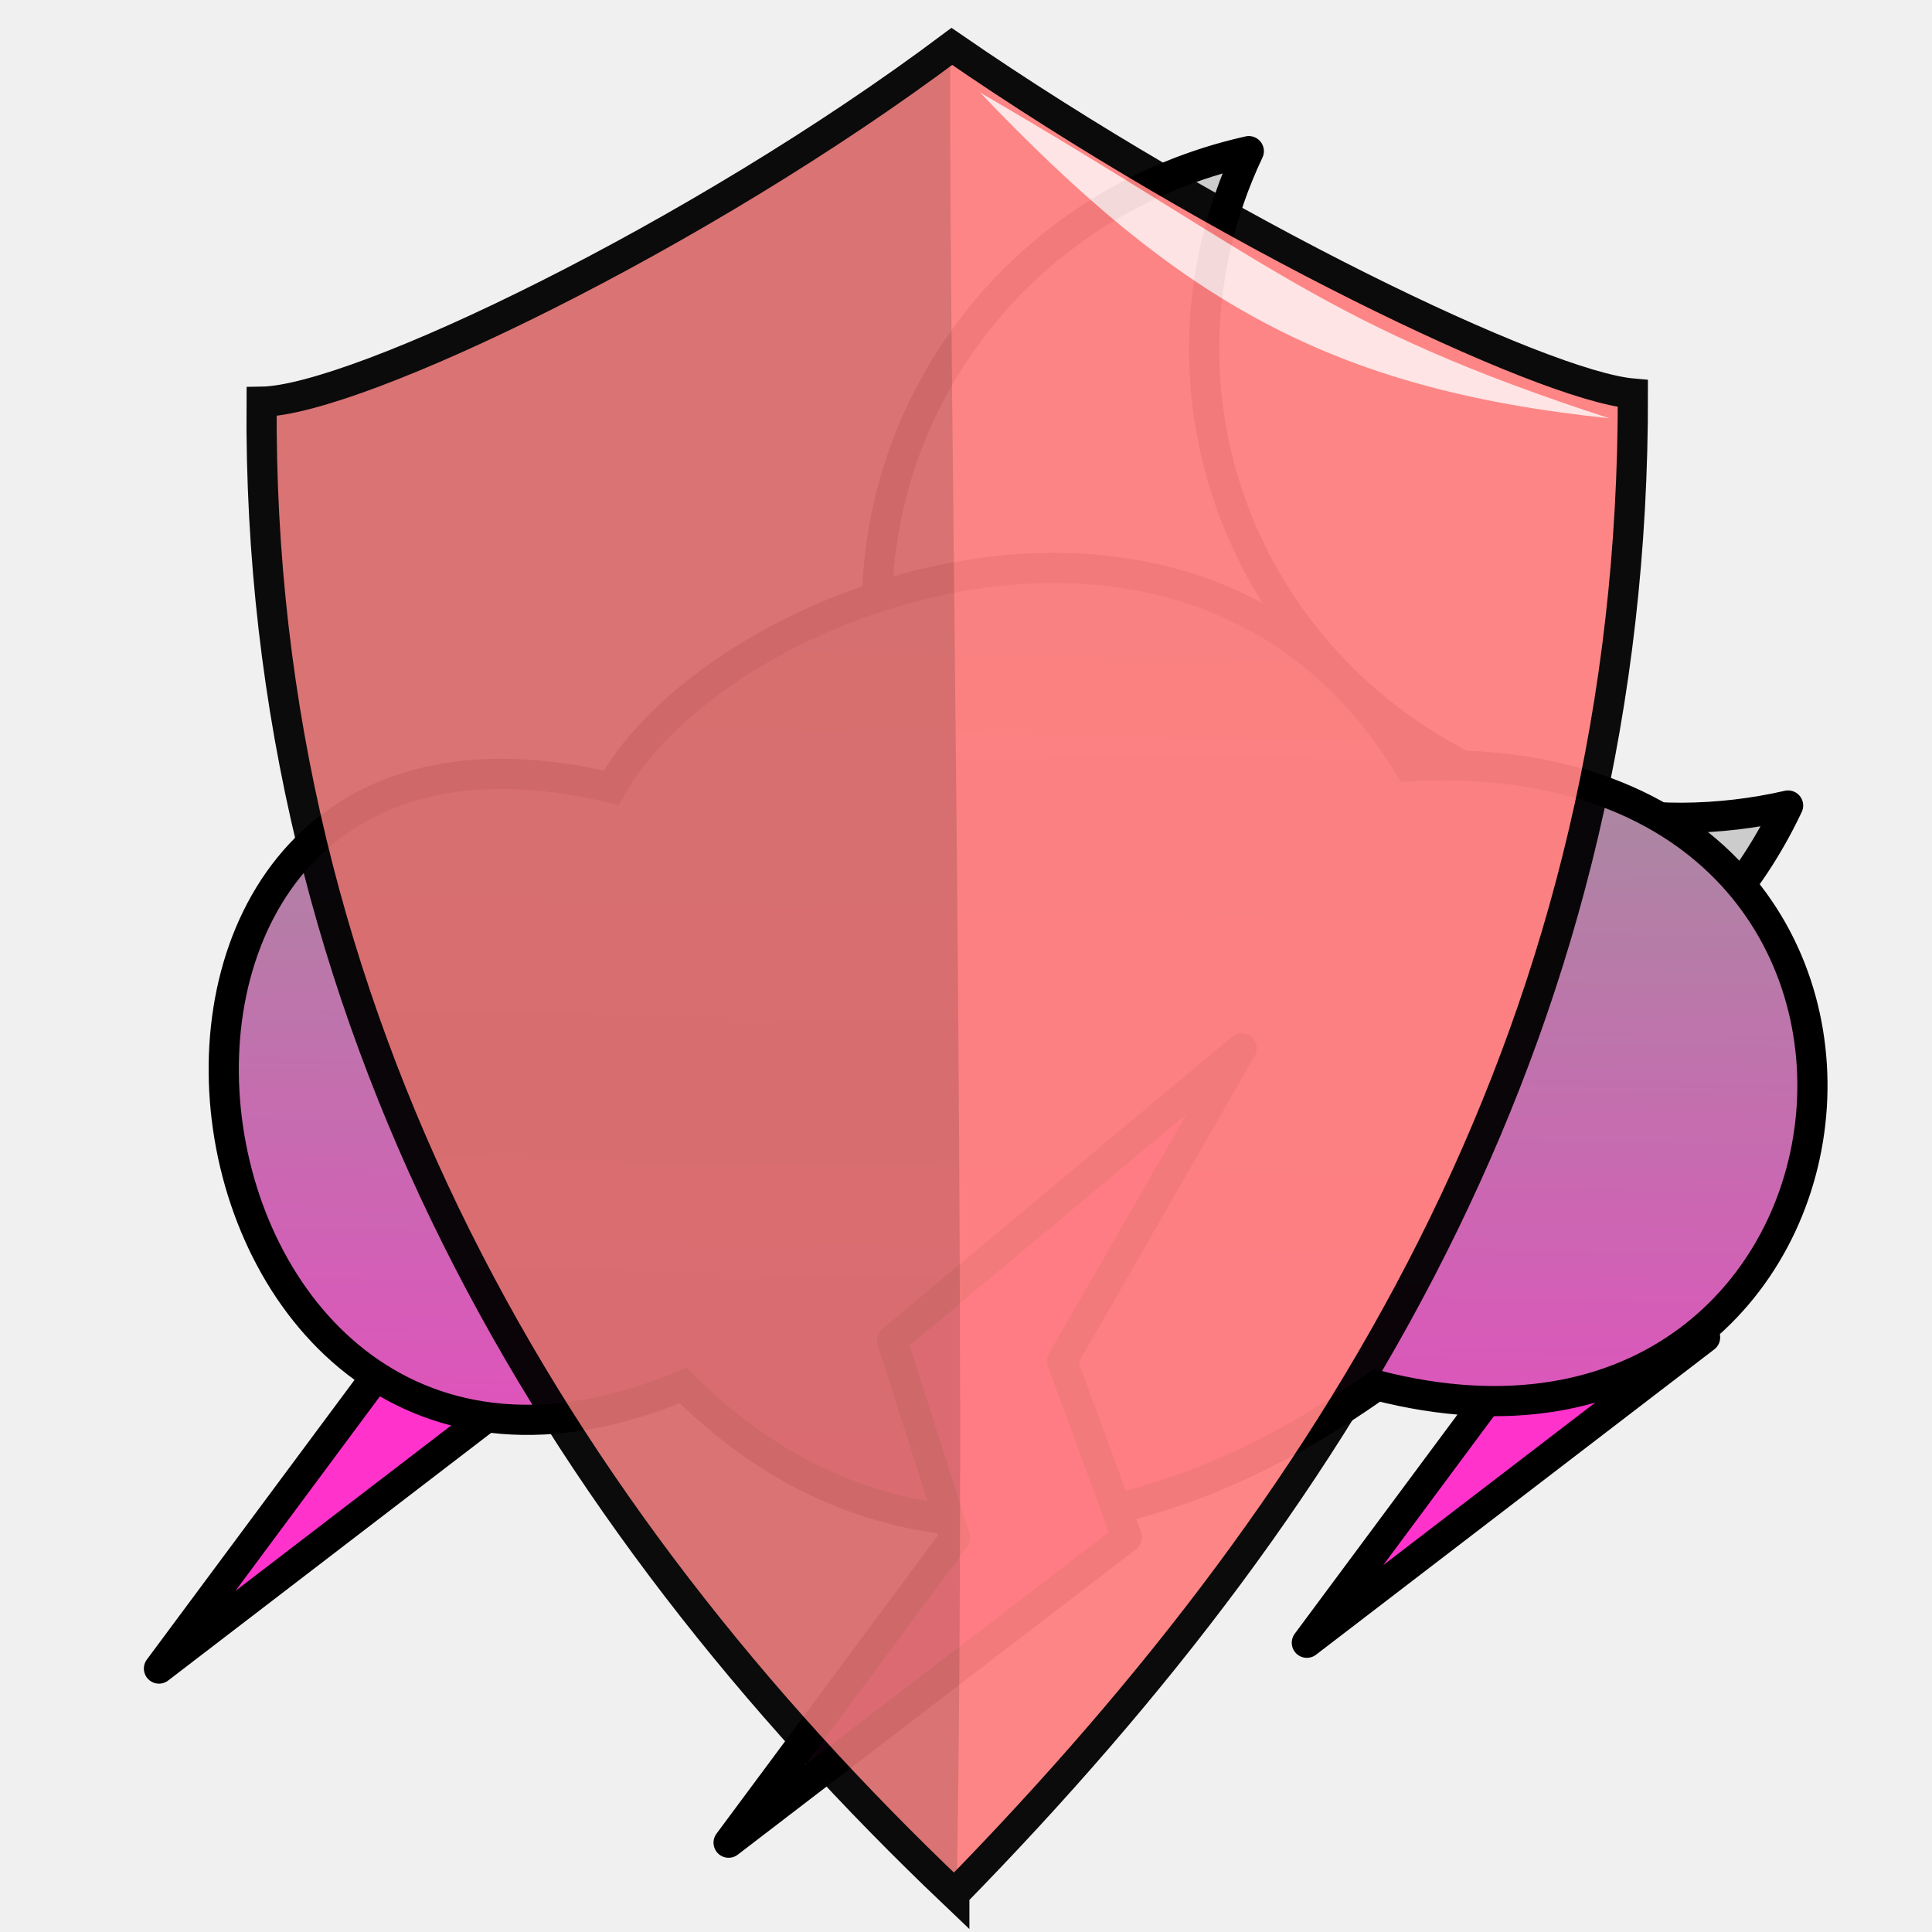
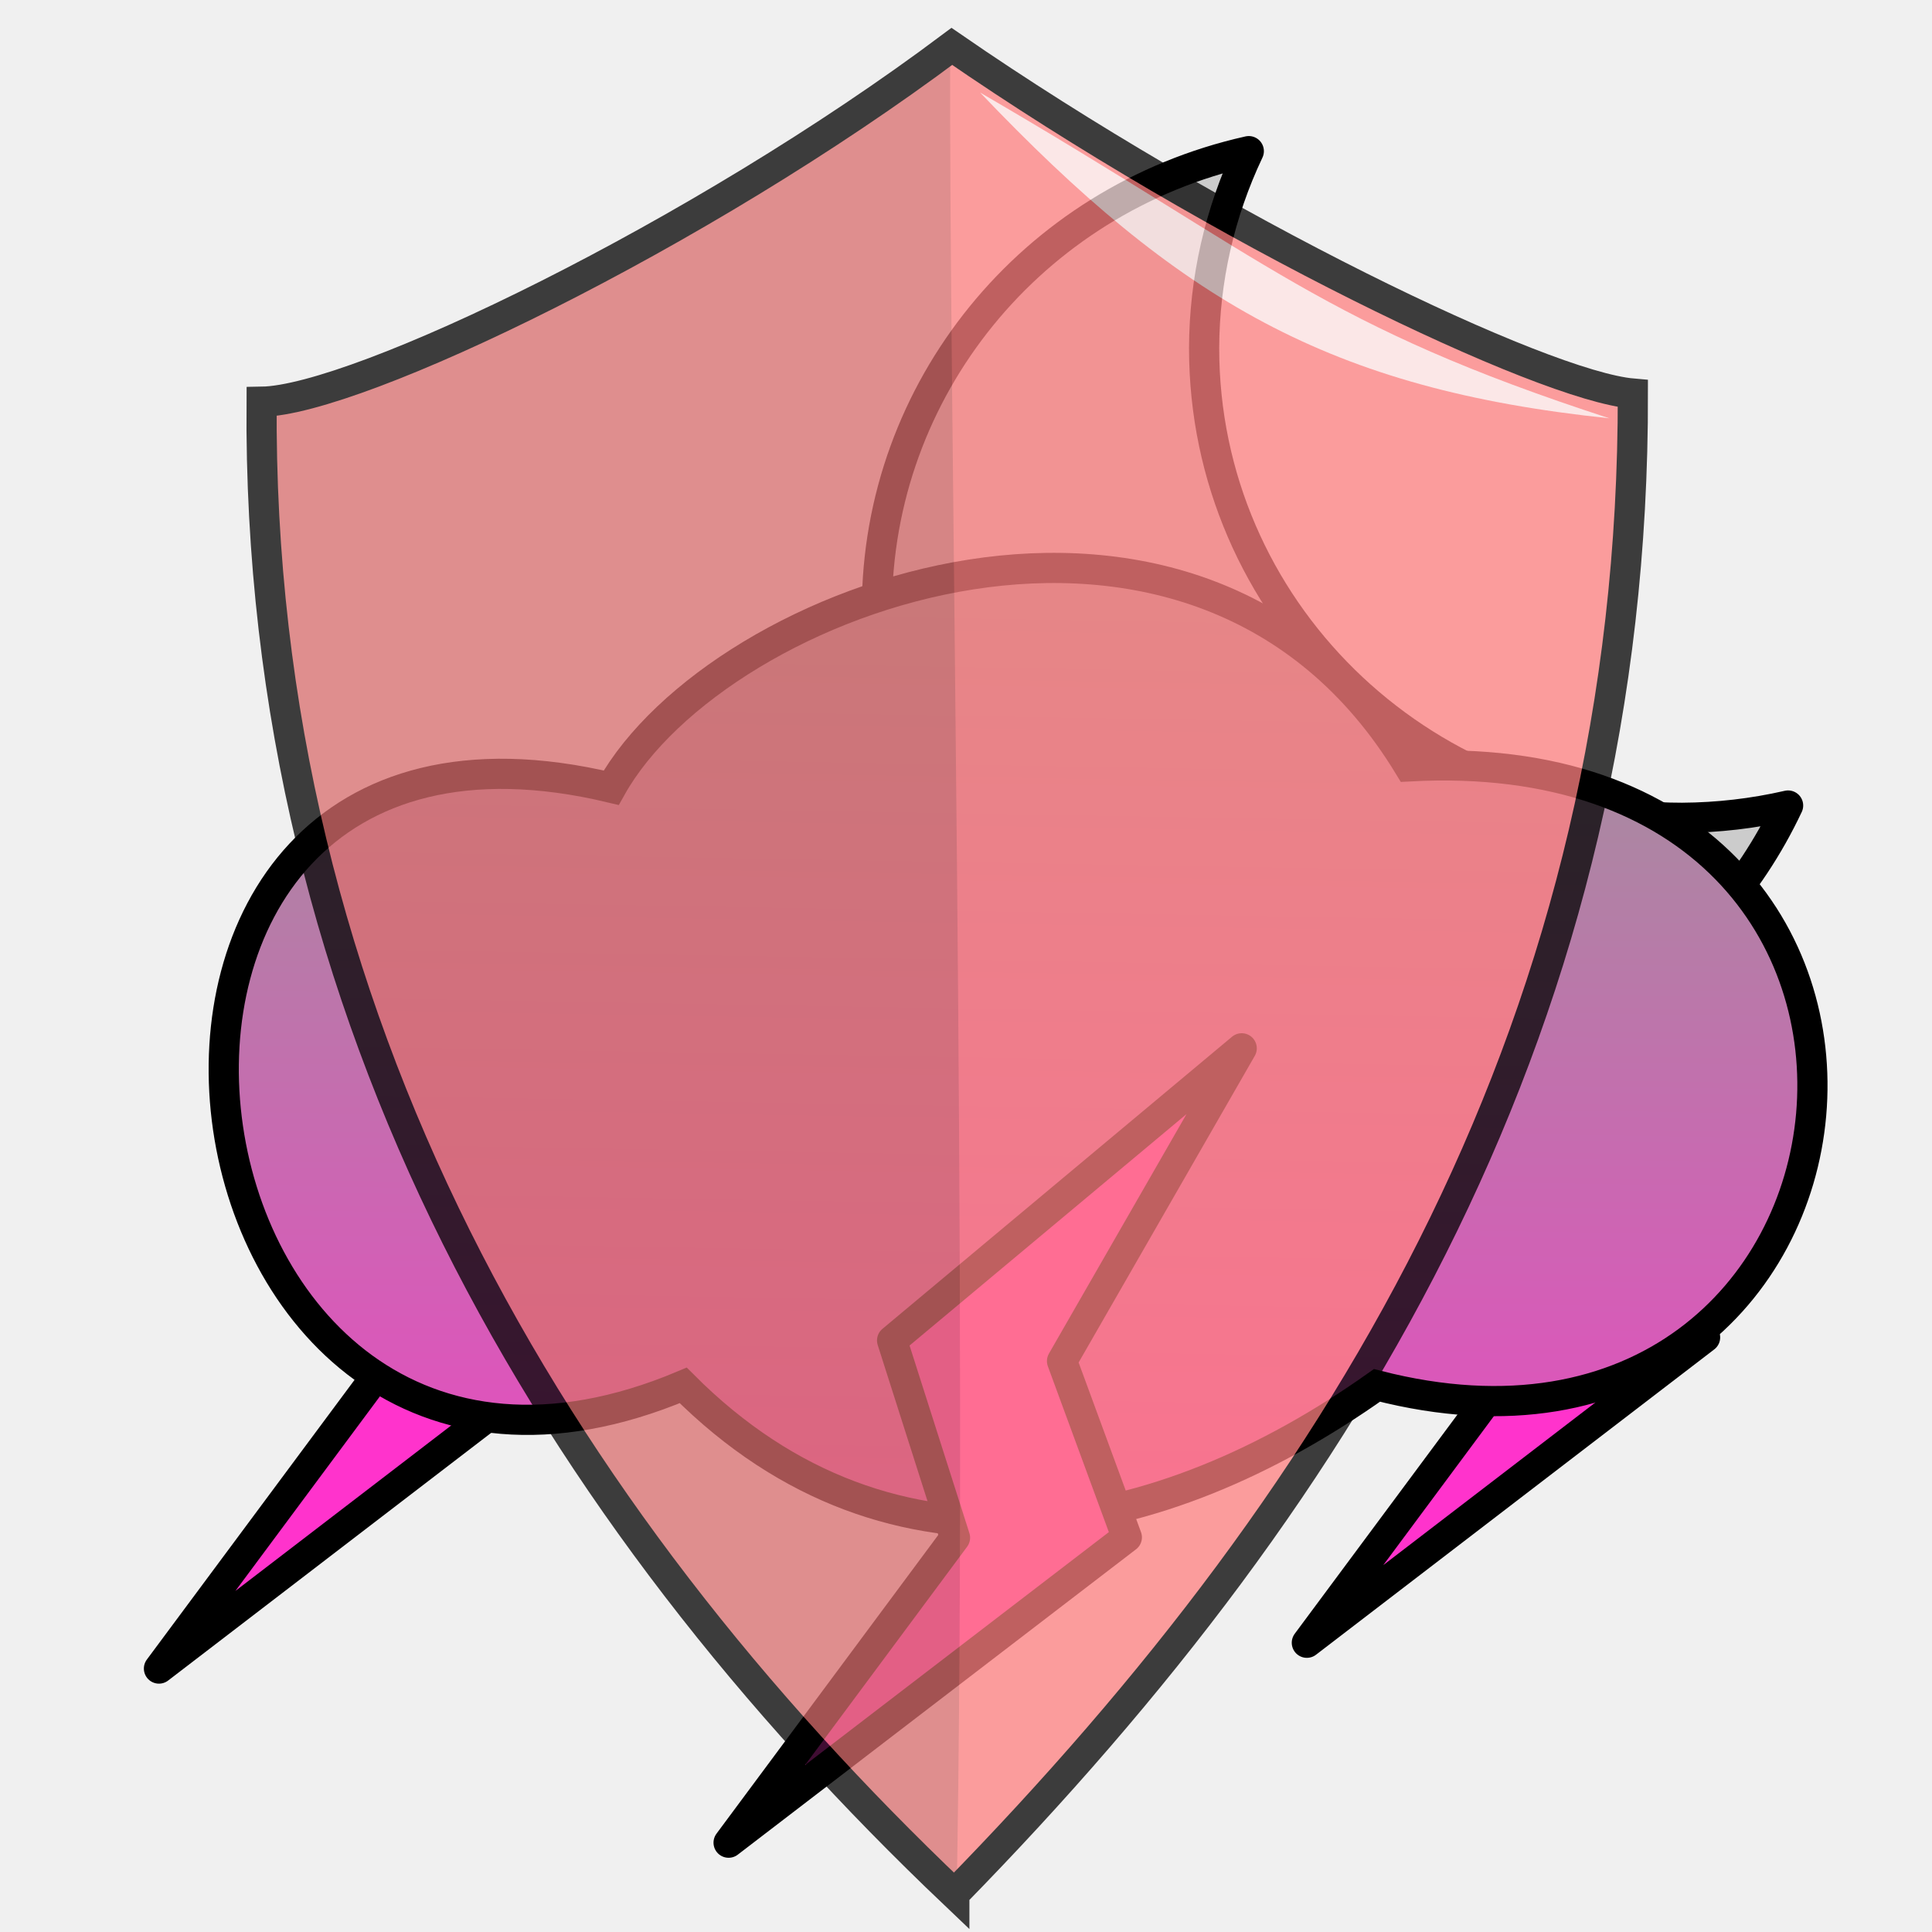
<svg xmlns="http://www.w3.org/2000/svg" xmlns:xlink="http://www.w3.org/1999/xlink" width="100%" height="100%" viewBox="0 0 64 64" id="svg4311" version="1.1">
  <defs id="defs4313">
    <linearGradient id="linearGradient4138">
      <stop style="stop-color:#999999;stop-opacity:1;" offset="0" id="stop4140" />
      <stop style="stop-color:#ff33cc;stop-opacity:1" offset="1" id="stop4142" />
    </linearGradient>
    <linearGradient xlink:href="#linearGradient4138" id="linearGradient4144" x1="33.764" y1="19.099" x2="33.057" y2="60.288" gradientUnits="userSpaceOnUse" />
  </defs>
  <g id="layer3" style="display:inline">
    <path style="display:inline;fill:#ff33cc;fill-opacity:1;fill-rule:evenodd;stroke:#000000;stroke-width:1;stroke-linecap:butt;stroke-linejoin:round;stroke-miterlimit:4;stroke-dasharray:none;stroke-opacity:1" d="m 22.264,28.96 -11.581,9.677 2.084,6.535 L 5.266,55.273 18.458,45.158 16.311,39.32 Z" id="path4285-3" />
    <path style="display:inline;fill:#ff33cc;fill-opacity:1;fill-rule:evenodd;stroke:#000000;stroke-width:1;stroke-linecap:butt;stroke-linejoin:round;stroke-miterlimit:4;stroke-dasharray:none;stroke-opacity:1" d="m 46.588,30.137 2.119,7.644 2.084,6.535 -7.5,10.102 13.192,-10.115 -2.147,-5.838 z" id="path4285-8" />
    <path style="display:inline;fill:#cccccc;fill-opacity:1;stroke:#000000;stroke-width:1;stroke-linecap:round;stroke-linejoin:round;stroke-miterlimit:4;stroke-dasharray:none;stroke-dashoffset:0" d="M 41.368,5.007 A 15.832,15.555 0 0 0 29.049,20.154 15.832,15.555 0 0 0 44.88,35.71 15.832,15.555 0 0 0 59.233,26.684 15.832,15.555 0 0 1 55.721,27.091 15.832,15.555 0 0 1 39.888,11.537 15.832,15.555 0 0 1 41.368,5.007 Z" id="path4161" />
    <path style="fill:url(#linearGradient4144);fill-rule:evenodd;stroke:#000000;stroke-width:1;stroke-linecap:butt;stroke-linejoin:miter;stroke-miterlimit:4;stroke-dasharray:none;stroke-opacity:1;fill-opacity:1" d="m 22.633,45.893 c -17.774,7.479 -21.751,-24.419 -2.386,-19.799 3.545,-6.341 19.422,-12.257 26.428,-0.707 19.458,-1.061 16.42,24.995 -1.061,20.506 -7.148,5.07 -16.039,6.96 -22.981,0 z" id="path4220" />
    <path style="display:inline;fill:#ff33cc;fill-opacity:1;fill-rule:evenodd;stroke:#000000;stroke-width:1;stroke-linecap:butt;stroke-linejoin:round;stroke-miterlimit:4;stroke-dasharray:none;stroke-opacity:1" d="m 41.133,34.727 -11.581,9.677 2.084,6.535 -7.5,10.102 13.192,-10.115 -2.147,-5.838 z" id="path4285" />
-     <g transform="translate(0.1547895,-988.2899)" style="display:inline;opacity:0.95" id="g4136">
+     <g transform="translate(0.1547895,-988.2899)" style="display:inline;opacity:0.75" id="g4136">
      <path id="path4141" d="M 31.458,1051.026 C 18.217,1038.432 8.353,1022.077 8.511,1001.598 c 3.162,-0.046 14.502,-5.503 22.865,-11.771 8.871,6.119 19.568,11.243 22.56,11.501 0.041,20.617 -9.253,36.175 -22.478,49.697 z" style="fill:#ff8080;fill-rule:evenodd;stroke:#000000;stroke-width:1px;stroke-linecap:butt;stroke-linejoin:miter;stroke-opacity:1" />
      <path id="path4163-2-4" d="m 32.313,991.356 c 9.602,5.584 11.366,7.709 20.845,10.791 -9.267,-0.968 -14.264,-3.884 -20.845,-10.791 z" style="display:inline;fill:#ffffff;fill-opacity:0.785;fill-rule:evenodd;stroke:none;stroke-width:1px;stroke-linecap:butt;stroke-linejoin:miter;stroke-opacity:1" />
      <path id="path4163-2-4-1" d="m 8.73,1001.854 c 3.704,-0.949 16.199,-7.336 22.592,-11.805 -0.054,10.752 0.585,40.817 0.208,61.302 -20.575,-21.586 -22.855,-38.953 -22.8,-49.497 z" style="display:inline;fill:#000000;fill-opacity:0.15;fill-rule:evenodd;stroke:none;stroke-width:1px;stroke-linecap:butt;stroke-linejoin:miter;stroke-opacity:1" />
    </g>
  </g>
</svg>
